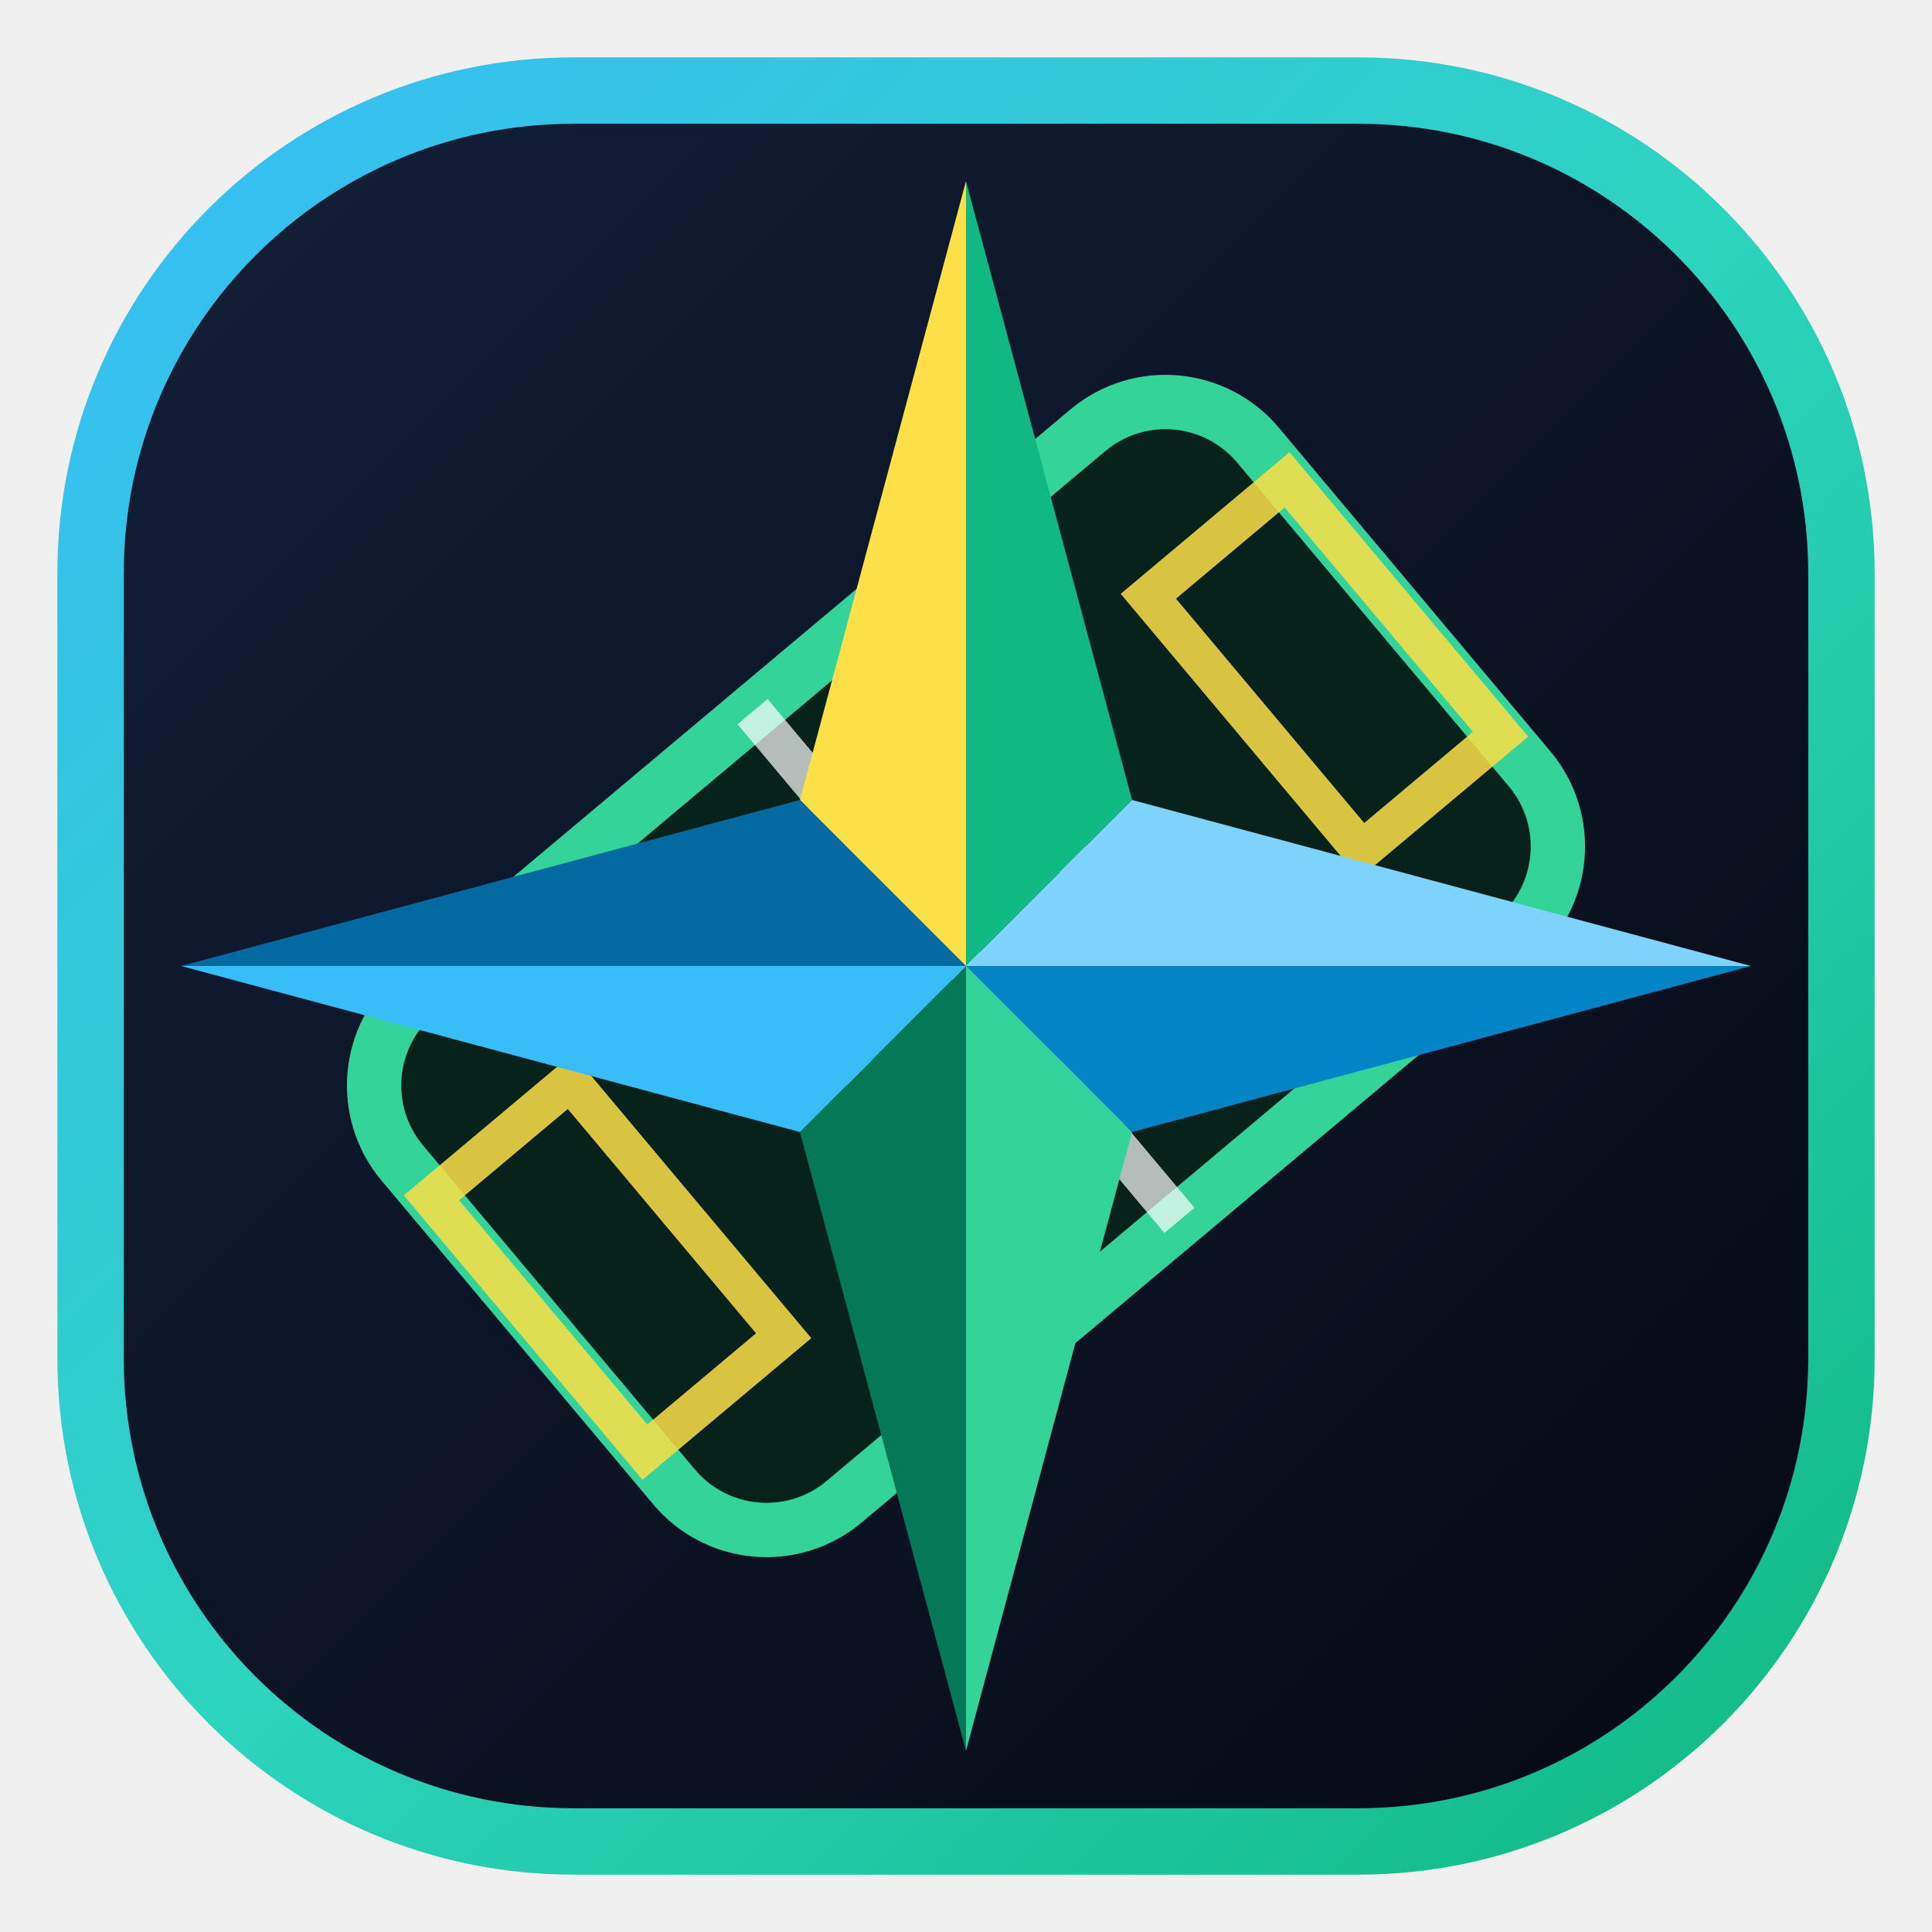
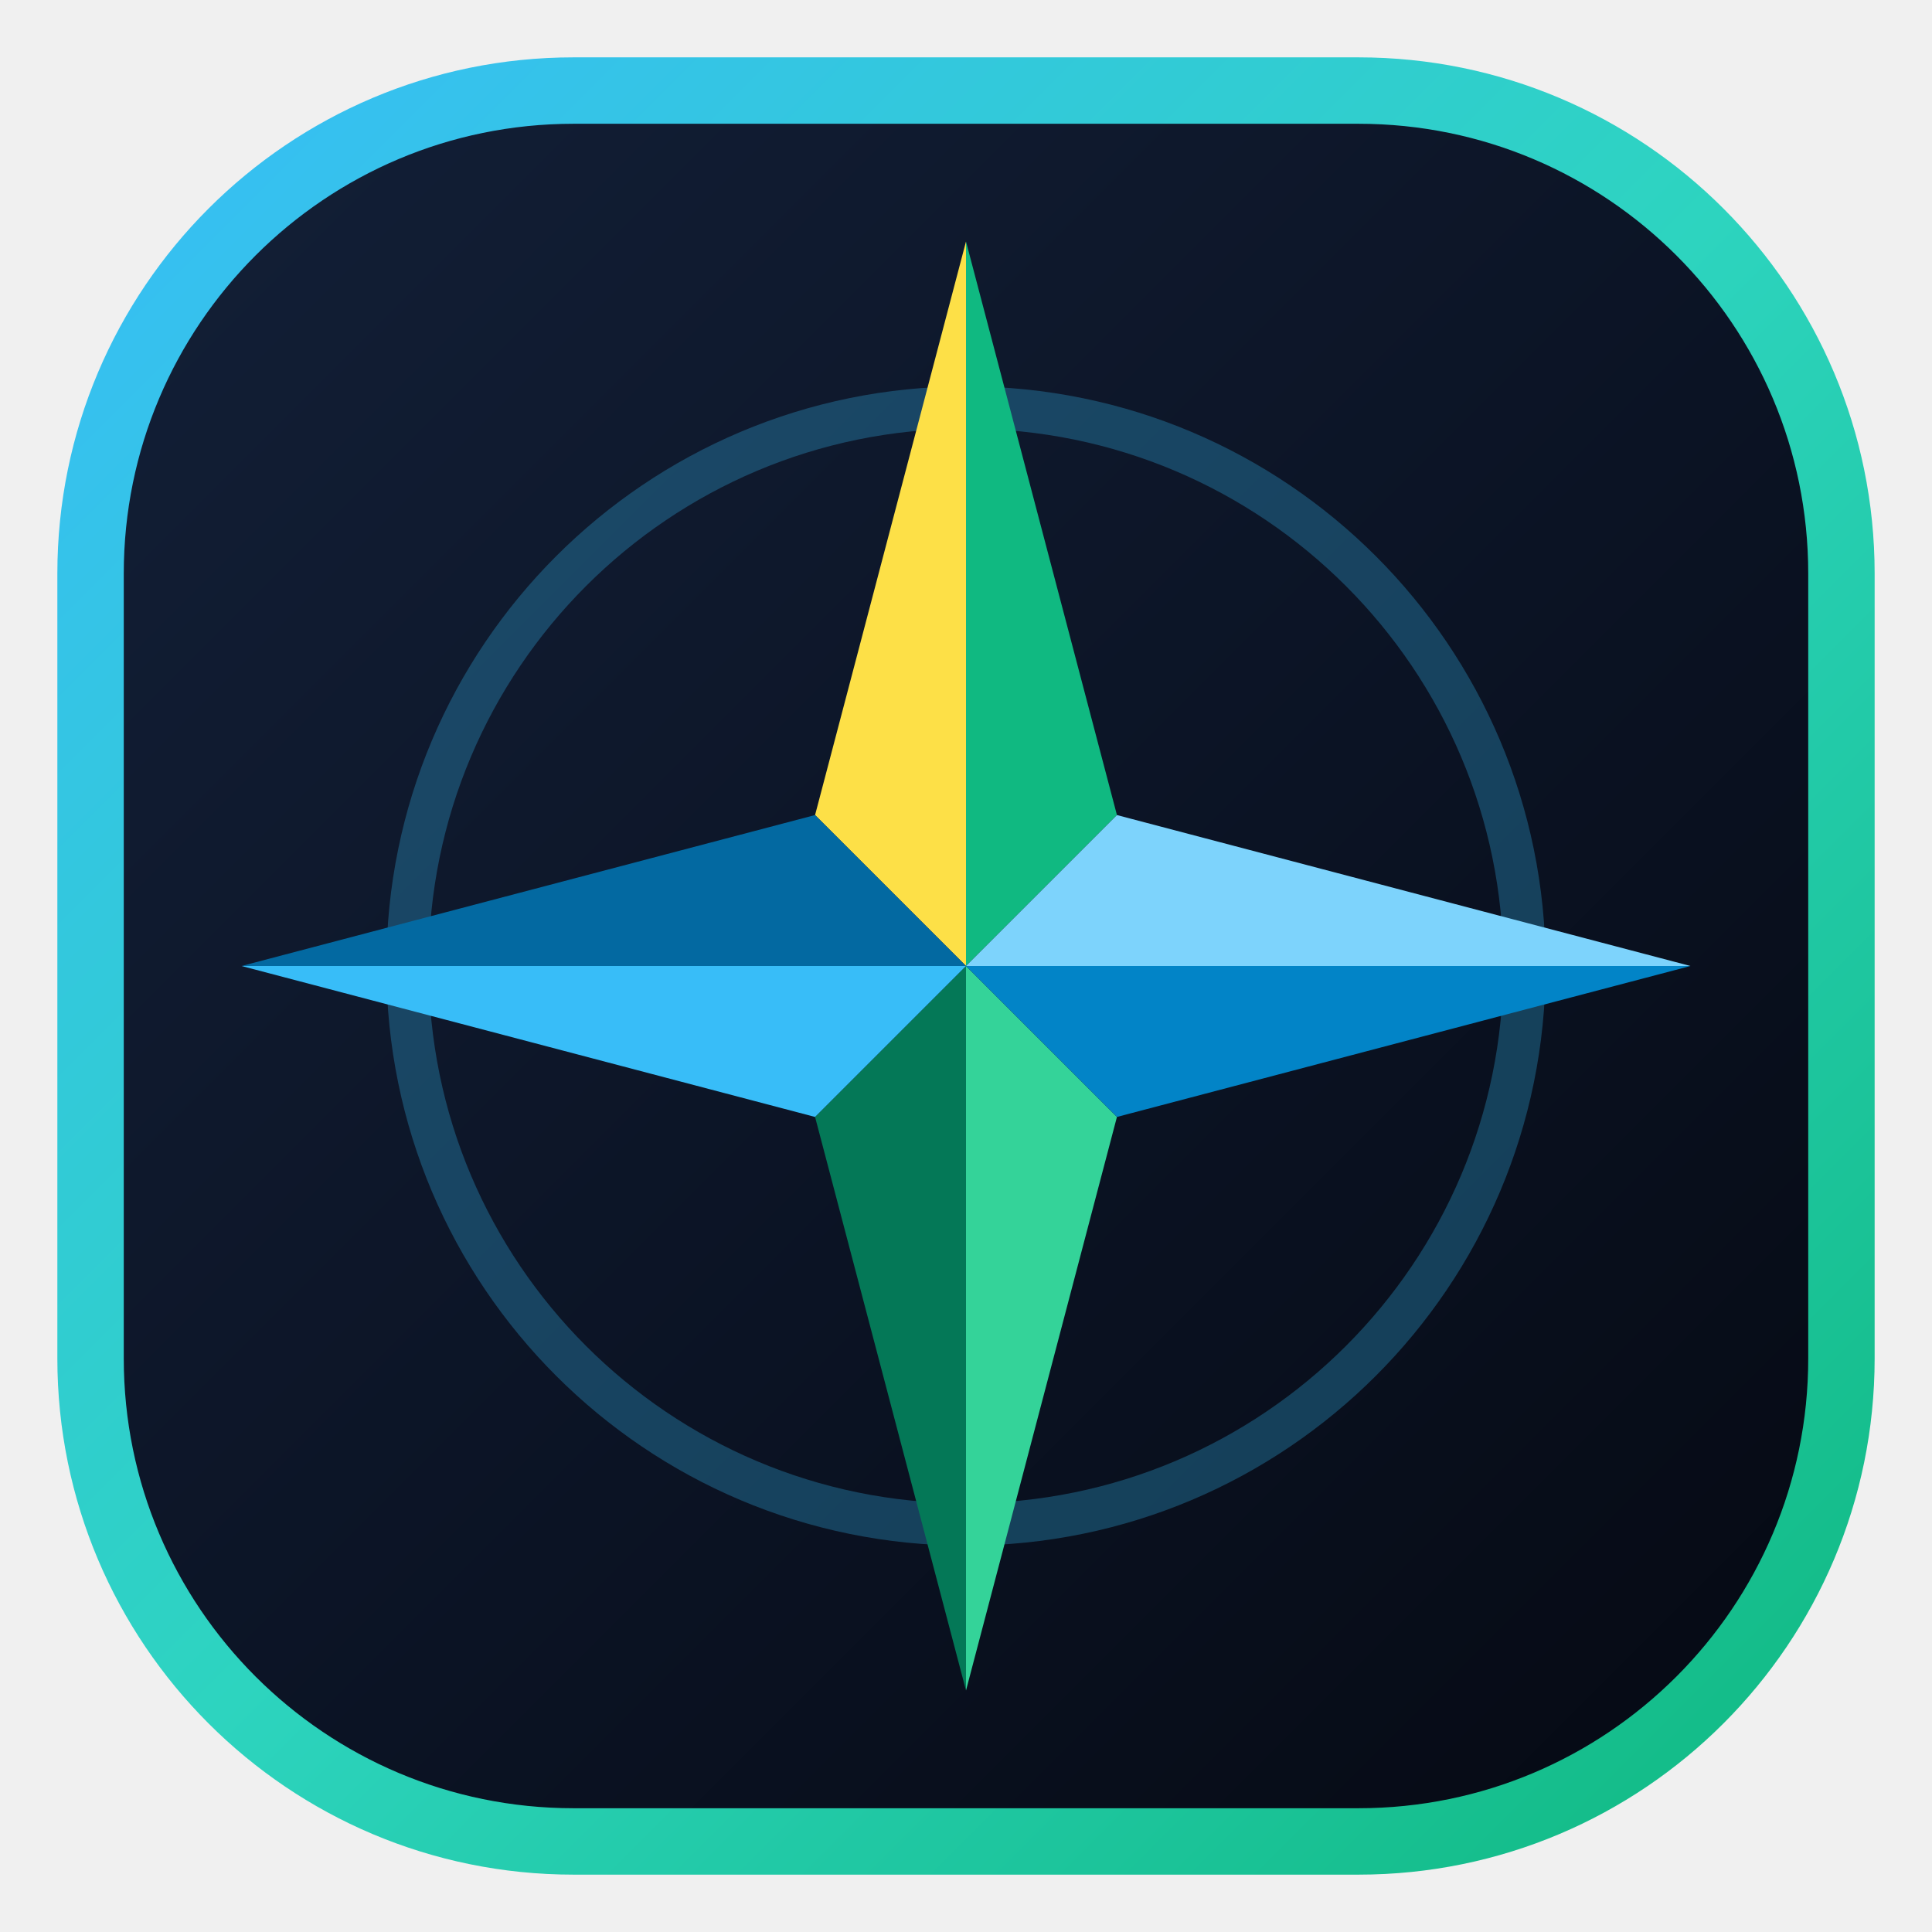
<svg xmlns="http://www.w3.org/2000/svg" width="512" height="512" viewBox="0 0 64 64" fill="none">
  <defs>
    <linearGradient id="bgGrad" x1="0%" y1="0%" x2="100%" y2="100%">
      <stop offset="0%" stop-color="#132038" />
      <stop offset="55%" stop-color="#0b1324" />
      <stop offset="100%" stop-color="#050912" />
    </linearGradient>
    <linearGradient id="rimGrad" x1="0%" y1="0%" x2="100%" y2="100%">
      <stop offset="0%" stop-color="#38bdf8" />
      <stop offset="50%" stop-color="#2dd4bf" />
      <stop offset="100%" stop-color="#10b981" />
    </linearGradient>
  </defs>
  <rect x="3" y="3" width="58" height="58" rx="16" fill="url(#bgGrad)" stroke="url(#rimGrad)" stroke-width="2.2" />
-   <g transform="rotate(-40 32 32)">
-     <rect x="13.5" y="21" width="37" height="22" rx="4" fill="#07221b" stroke="#34d399" stroke-width="1.8" />
-     <line x1="32" y1="21" x2="32" y2="43" stroke="#ffffff" stroke-opacity="0.7" stroke-width="1.3" />
-     <circle cx="32" cy="32" r="5" stroke="#ffffff" stroke-opacity="0.7" stroke-width="1.2" />
-     <rect x="13.5" y="26.5" width="6" height="11" stroke="#fde047" stroke-opacity="0.85" stroke-width="1.3" />
-     <rect x="44.5" y="26.5" width="6" height="11" stroke="#fde047" stroke-opacity="0.85" stroke-width="1.3" />
-   </g>
-   <polygon points="32,6 32,32 26.5,26.5" fill="#fde047" />
-   <polygon points="32,6 37.5,26.5 32,32" fill="#10b981" />
-   <polygon points="32,58 32,32 37.5,37.5" fill="#34d399" />
-   <polygon points="32,58 26.5,37.5 32,32" fill="#047857" />
-   <polygon points="58,32 32,32 37.5,26.5" fill="#7dd3fc" />
-   <polygon points="58,32 37.5,37.5 32,32" fill="#0284c7" />
-   <polygon points="6,32 32,32 26.5,37.5" fill="#38bdf8" />
-   <polygon points="6,32 26.5,26.5 32,32" fill="#0369a1" />
+   <circle cx="32" cy="32" r="18.5" stroke="#38bdf8" stroke-opacity="0.28" stroke-width="1.4" />
+   <polygon points="32,8 32,32 27,27" fill="#fde047" />
+   <polygon points="32,8 37,27 32,32" fill="#10b981" />
+   <polygon points="32,56 32,32 37,37" fill="#34d399" />
+   <polygon points="32,56 27,37 32,32" fill="#047857" />
+   <polygon points="56,32 32,32 37,27" fill="#7dd3fc" />
+   <polygon points="56,32 37,37 32,32" fill="#0284c7" />
+   <polygon points="8,32 32,32 27,37" fill="#38bdf8" />
+   <polygon points="8,32 27,27 32,32" fill="#0369a1" />
</svg>
